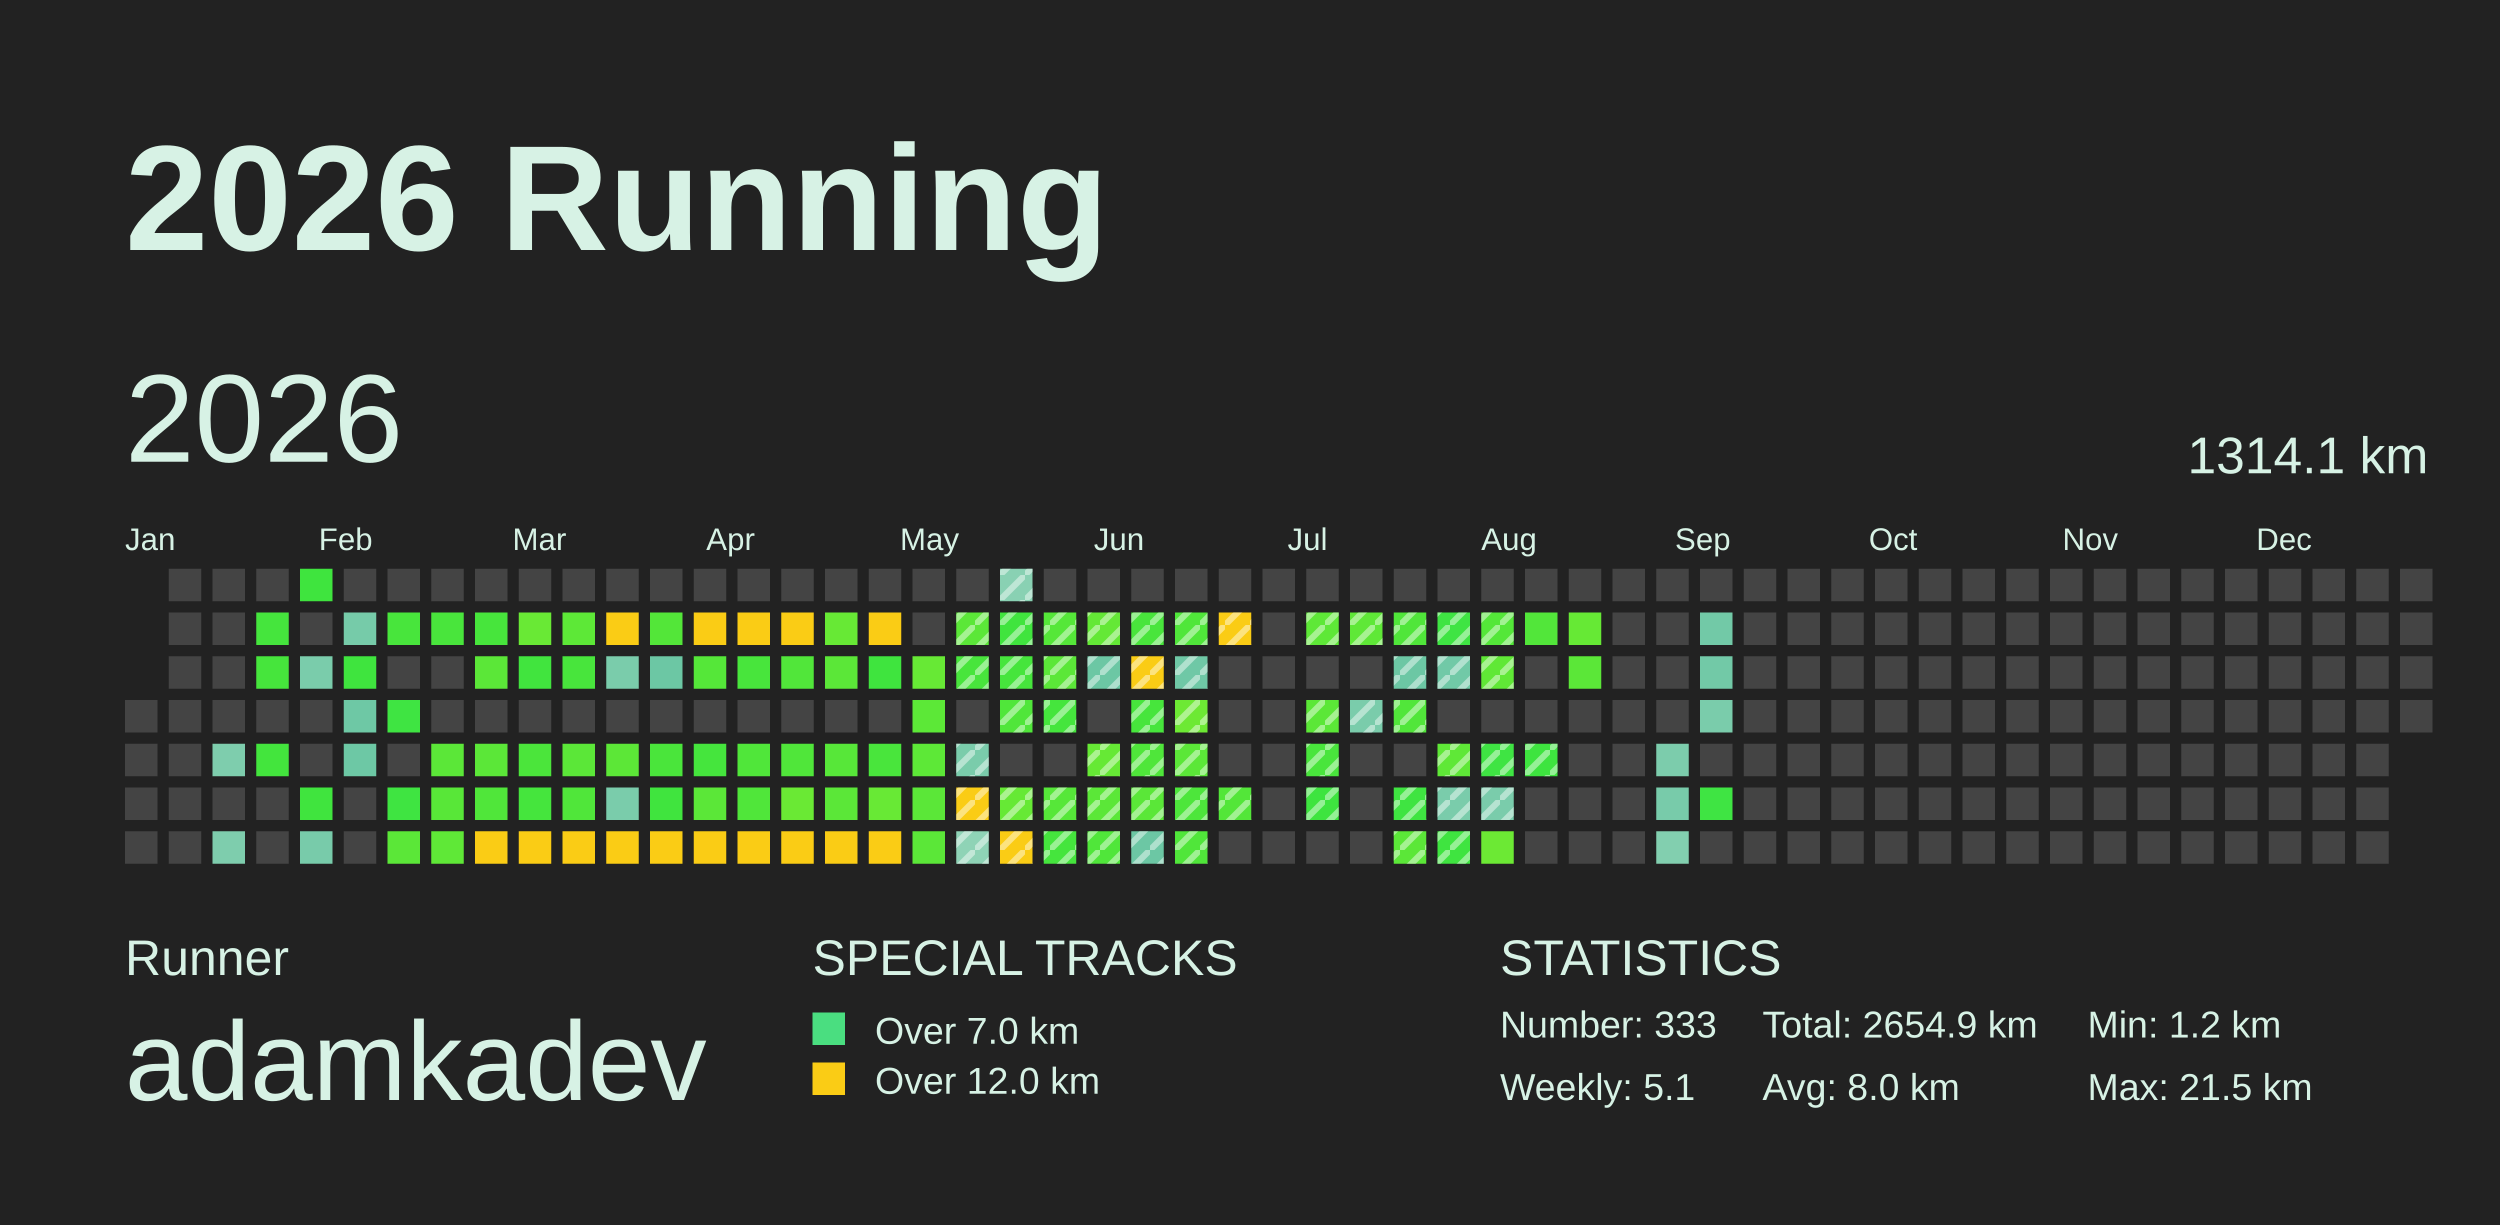
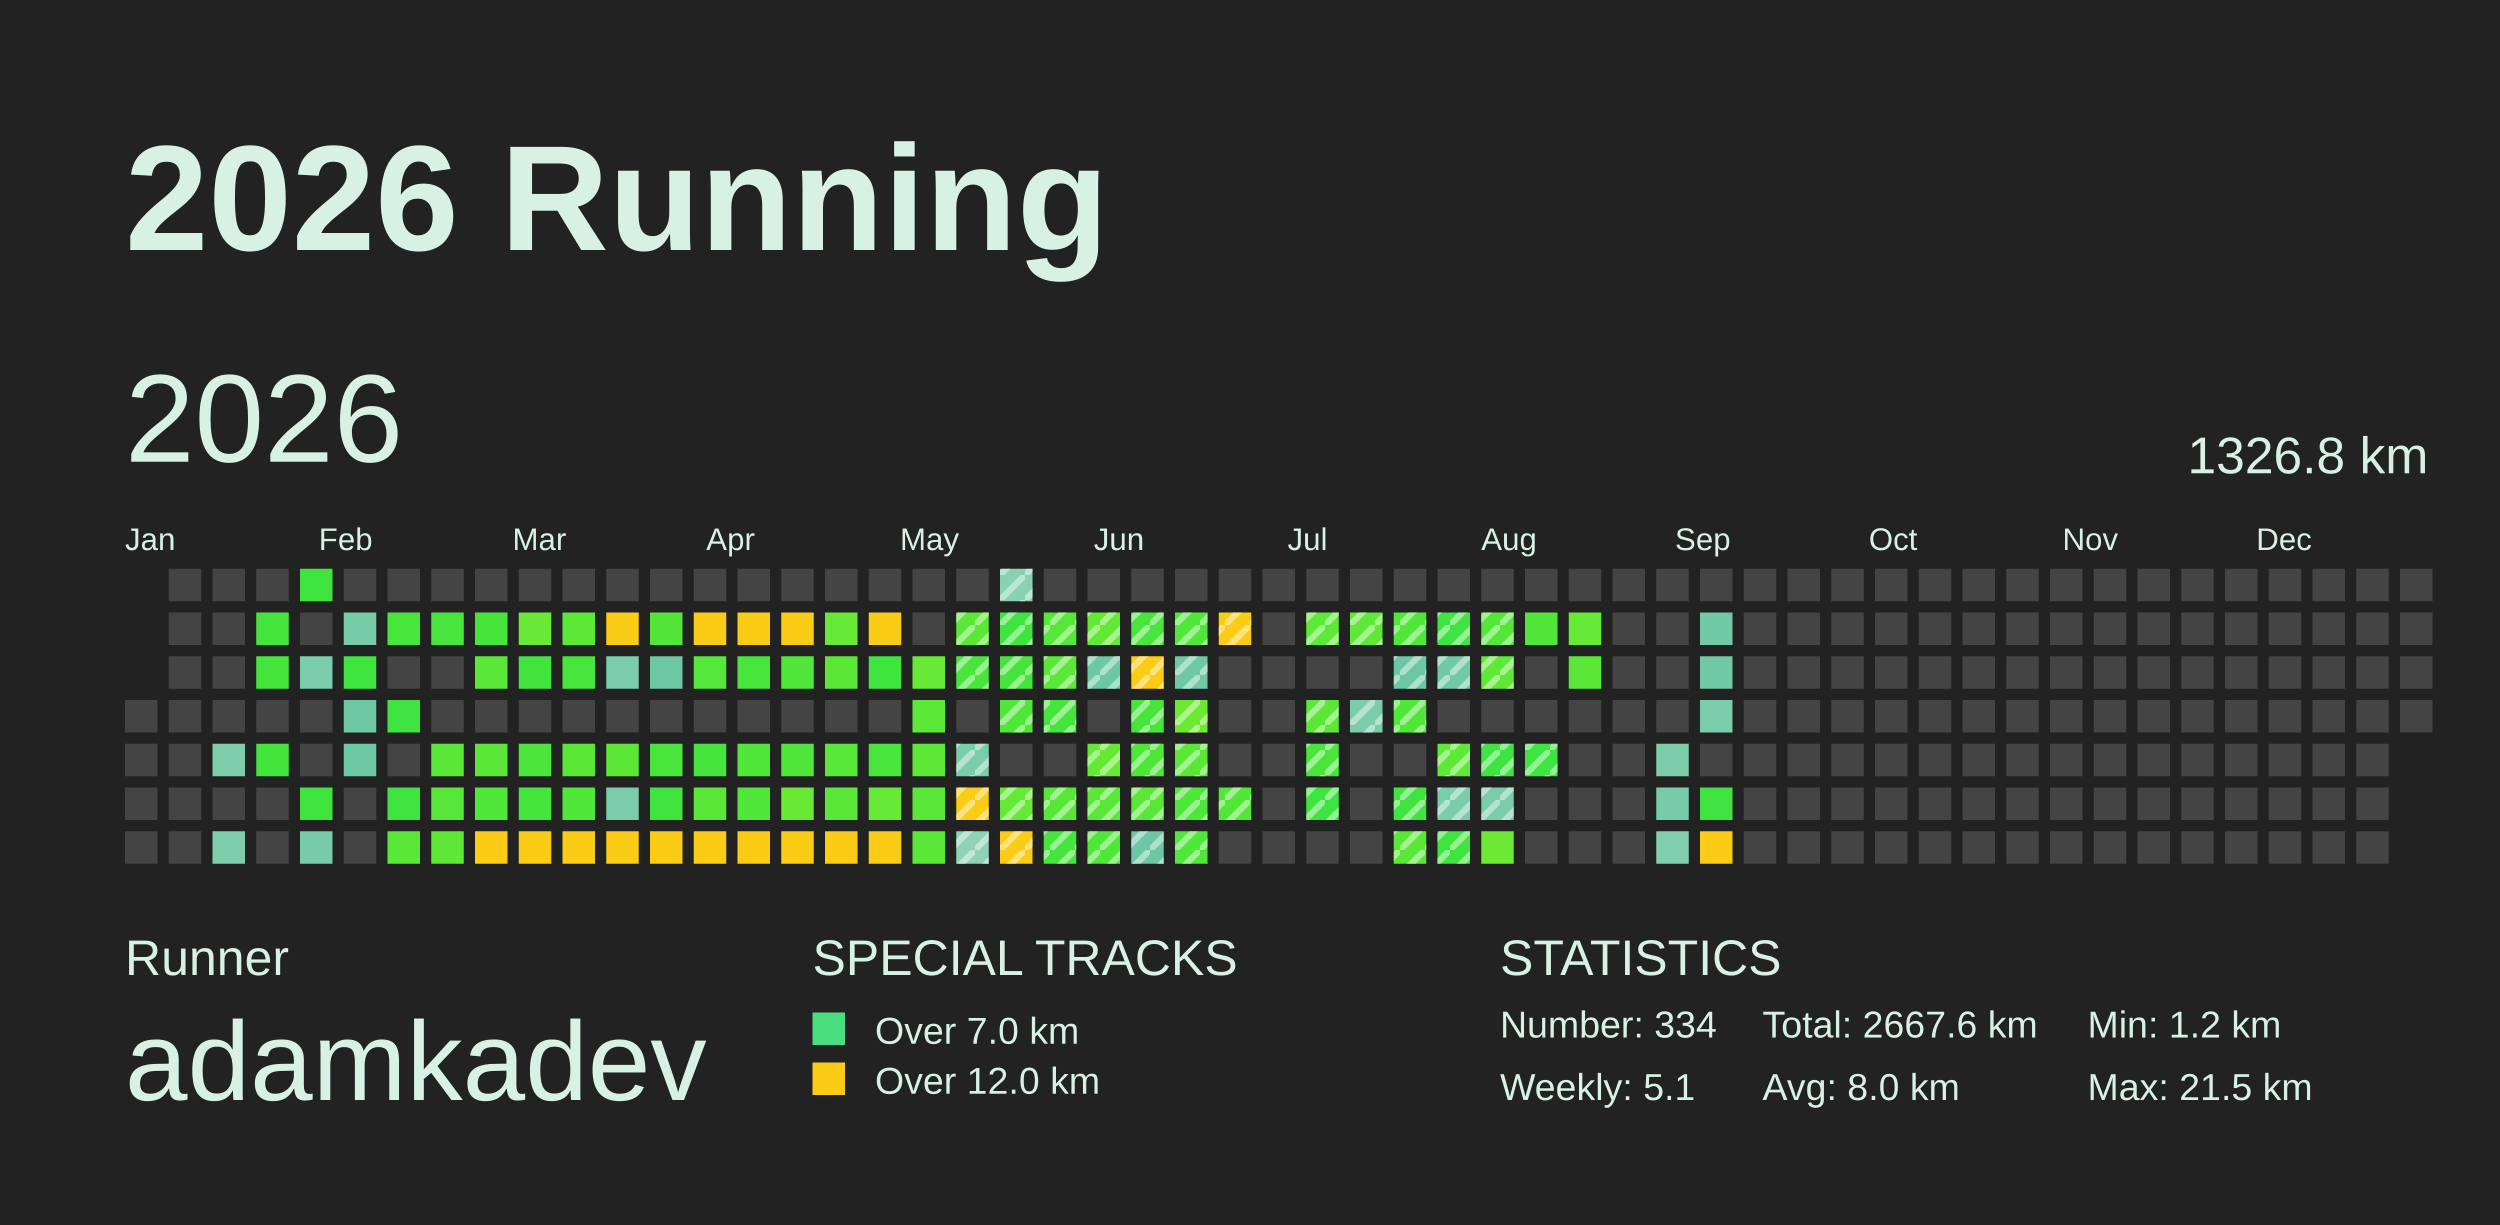
<svg xmlns="http://www.w3.org/2000/svg" baseProfile="full" height="98mm" version="1.1" viewBox="0,0,200,98" width="200mm">
  <defs>
    <pattern height="2" id="indoor-stripe" patternUnits="userSpaceOnUse" width="2">
      <line stroke="white" stroke-opacity="0.45" stroke-width="0.5" x1="0" x2="2" y1="2" y2="0" />
    </pattern>
  </defs>
  <rect fill="#222222" height="98" width="200" x="0" y="0" />
  <text fill="#D7F2E5" style="font-size:12px; font-family:Arial; font-weight:bold;" x="10" y="20">2026 Running</text>
  <text fill="#D7F2E5" style="font-size:4px; font-family:Arial" x="10" y="78">Runner</text>
  <text fill="#D7F2E5" style="font-size:9px; font-family:Arial" x="10" y="88">adamkadev</text>
  <text fill="#D7F2E5" style="font-size:4px; font-family:Arial" x="65" y="78">SPECIAL TRACKS</text>
  <rect fill="#4ADE80" height="2.6" width="2.6" x="65" y="81" />
  <text fill="#D7F2E5" style="font-size:3px; font-family:Arial" x="70" y="83.5">Over 7.0 km</text>
  <rect fill="#FACC15" height="2.6" width="2.6" x="65" y="85" />
  <text fill="#D7F2E5" style="font-size:3px; font-family:Arial" x="70" y="87.5">Over 12.0 km</text>
  <text fill="#D7F2E5" style="font-size:4px; font-family:Arial" x="120" y="78">STATISTICS</text>
-   <text fill="#D7F2E5" style="font-size:3px; font-family:Arial" x="120" y="83">Number: 333</text>
+   <text fill="#D7F2E5" style="font-size:3px; font-family:Arial" x="120" y="83">Number: 334</text>
  <text fill="#D7F2E5" style="font-size:3px; font-family:Arial" x="120" y="88">Weekly: 5.1</text>
-   <text fill="#D7F2E5" style="font-size:3px; font-family:Arial" x="141" y="83">Total: 2654.9 km</text>
+   <text fill="#D7F2E5" style="font-size:3px; font-family:Arial" x="141" y="83">Total: 2667.6 km</text>
  <text fill="#D7F2E5" style="font-size:3px; font-family:Arial" x="141" y="88">Avg: 8.0 km</text>
  <text fill="#D7F2E5" style="font-size:3px; font-family:Arial" x="167" y="83">Min: 1.2 km</text>
  <text fill="#D7F2E5" style="font-size:3px; font-family:Arial" x="167" y="88">Max: 21.5 km</text>
  <text dominant-baseline="hanging" fill="#D7F2E5" style="font-size:10.0px; font-family:Arial;" x="10" y="30">2026</text>
-   <text dominant-baseline="hanging" fill="#D7F2E5" style="font-size:4.125px; font-family:Arial;" x="175" y="35">1314.1 km</text>
+   <text dominant-baseline="hanging" fill="#D7F2E5" style="font-size:4.125px; font-family:Arial;" x="175" y="35">1326.8 km</text>
  <text fill="#D7F2E5" style="font-size:2.5px; font-family:Arial" x="10.0" y="44">Jan</text>
  <text fill="#D7F2E5" style="font-size:2.5px; font-family:Arial" x="25.5" y="44">Feb</text>
  <text fill="#D7F2E5" style="font-size:2.5px; font-family:Arial" x="41.0" y="44">Mar</text>
  <text fill="#D7F2E5" style="font-size:2.5px; font-family:Arial" x="56.5" y="44">Apr</text>
  <text fill="#D7F2E5" style="font-size:2.5px; font-family:Arial" x="72.0" y="44">May</text>
  <text fill="#D7F2E5" style="font-size:2.5px; font-family:Arial" x="87.5" y="44">Jun</text>
  <text fill="#D7F2E5" style="font-size:2.5px; font-family:Arial" x="103.0" y="44">Jul</text>
  <text fill="#D7F2E5" style="font-size:2.5px; font-family:Arial" x="118.5" y="44">Aug</text>
  <text fill="#D7F2E5" style="font-size:2.5px; font-family:Arial" x="134.0" y="44">Sep</text>
  <text fill="#D7F2E5" style="font-size:2.5px; font-family:Arial" x="149.5" y="44">Oct</text>
  <text fill="#D7F2E5" style="font-size:2.5px; font-family:Arial" x="165.0" y="44">Nov</text>
  <text fill="#D7F2E5" style="font-size:2.5px; font-family:Arial" x="180.5" y="44">Dec</text>
  <rect fill="#444444" height="2.6" width="2.6" x="10.0" y="56.0" />
  <rect fill="#444444" height="2.6" width="2.6" x="10.0" y="59.5" />
  <rect fill="#444444" height="2.6" width="2.6" x="10.0" y="63.0" />
  <rect fill="#444444" height="2.6" width="2.6" x="10.0" y="66.5" />
  <rect fill="#444444" height="2.6" width="2.6" x="13.5" y="45.5" />
  <rect fill="#444444" height="2.6" width="2.6" x="13.5" y="49.0" />
  <rect fill="#444444" height="2.6" width="2.6" x="13.5" y="52.5" />
  <rect fill="#444444" height="2.6" width="2.6" x="13.5" y="56.0" />
  <rect fill="#444444" height="2.6" width="2.6" x="13.5" y="59.5" />
  <rect fill="#444444" height="2.6" width="2.6" x="13.5" y="63.0" />
  <rect fill="#444444" height="2.6" width="2.6" x="13.5" y="66.5" />
  <rect fill="#444444" height="2.6" width="2.6" x="17.0" y="45.5" />
  <rect fill="#444444" height="2.6" width="2.6" x="17.0" y="49.0" />
  <rect fill="#444444" height="2.6" width="2.6" x="17.0" y="52.5" />
  <rect fill="#444444" height="2.6" width="2.6" x="17.0" y="56.0" />
  <rect fill="#7ecdad" height="2.6" width="2.6" x="17.0" y="59.5" />
  <rect fill="#444444" height="2.6" width="2.6" x="17.0" y="63.0" />
  <rect fill="#7ecdad" height="2.6" width="2.6" x="17.0" y="66.5" />
  <rect fill="#444444" height="2.6" width="2.6" x="20.5" y="45.5" />
  <rect fill="#45e53d" height="2.6" width="2.6" x="20.5" y="49.0" />
  <rect fill="#46e53c" height="2.6" width="2.6" x="20.5" y="52.5" />
  <rect fill="#444444" height="2.6" width="2.6" x="20.5" y="56.0" />
  <rect fill="#43e53d" height="2.6" width="2.6" x="20.5" y="59.5" />
  <rect fill="#444444" height="2.6" width="2.6" x="20.5" y="63.0" />
  <rect fill="#444444" height="2.6" width="2.6" x="20.5" y="66.5" />
  <rect fill="#3fe43e" height="2.6" width="2.6" x="24.0" y="45.5" />
  <rect fill="#444444" height="2.6" width="2.6" x="24.0" y="49.0" />
  <rect fill="#7accab" height="2.6" width="2.6" x="24.0" y="52.5" />
  <rect fill="#444444" height="2.6" width="2.6" x="24.0" y="56.0" />
  <rect fill="#444444" height="2.6" width="2.6" x="24.0" y="59.5" />
  <rect fill="#40e43e" height="2.6" width="2.6" x="24.0" y="63.0" />
  <rect fill="#78cbaa" height="2.6" width="2.6" x="24.0" y="66.5" />
  <rect fill="#444444" height="2.6" width="2.6" x="27.5" y="45.5" />
  <rect fill="#76cba9" height="2.6" width="2.6" x="27.5" y="49.0" />
  <rect fill="#3fe43e" height="2.6" width="2.6" x="27.5" y="52.5" />
  <rect fill="#6ec8a5" height="2.6" width="2.6" x="27.5" y="56.0" />
  <rect fill="#6dc8a5" height="2.6" width="2.6" x="27.5" y="59.5" />
  <rect fill="#444444" height="2.6" width="2.6" x="27.5" y="63.0" />
  <rect fill="#444444" height="2.6" width="2.6" x="27.5" y="66.5" />
  <rect fill="#444444" height="2.6" width="2.6" x="31.0" y="45.5" />
  <rect fill="#48e53c" height="2.6" width="2.6" x="31.0" y="49.0" />
  <rect fill="#444444" height="2.6" width="2.6" x="31.0" y="52.5" />
  <rect fill="#3fe442" height="2.6" width="2.6" x="31.0" y="56.0" />
  <rect fill="#444444" height="2.6" width="2.6" x="31.0" y="59.5" />
  <rect fill="#3fe441" height="2.6" width="2.6" x="31.0" y="63.0" />
  <rect fill="#5be738" height="2.6" width="2.6" x="31.0" y="66.5" />
  <rect fill="#444444" height="2.6" width="2.6" x="34.5" y="45.5" />
  <rect fill="#49e53c" height="2.6" width="2.6" x="34.5" y="49.0" />
  <rect fill="#444444" height="2.6" width="2.6" x="34.5" y="52.5" />
  <rect fill="#444444" height="2.6" width="2.6" x="34.5" y="56.0" />
  <rect fill="#5be738" height="2.6" width="2.6" x="34.5" y="59.5" />
  <rect fill="#58e738" height="2.6" width="2.6" x="34.5" y="63.0" />
  <rect fill="#5fe837" height="2.6" width="2.6" x="34.5" y="66.5" />
  <rect fill="#444444" height="2.6" width="2.6" x="38.0" y="45.5" />
  <rect fill="#47e53c" height="2.6" width="2.6" x="38.0" y="49.0" />
  <rect fill="#5be738" height="2.6" width="2.6" x="38.0" y="52.5" />
  <rect fill="#444444" height="2.6" width="2.6" x="38.0" y="56.0" />
  <rect fill="#5be738" height="2.6" width="2.6" x="38.0" y="59.5" />
  <rect fill="#50e63a" height="2.6" width="2.6" x="38.0" y="63.0" />
  <rect fill="#FACC15" height="2.6" width="2.6" x="38.0" y="66.5" />
  <rect fill="#444444" height="2.6" width="2.6" x="41.5" y="45.5" />
  <rect fill="#69e935" height="2.6" width="2.6" x="41.5" y="49.0" />
  <rect fill="#41e43e" height="2.6" width="2.6" x="41.5" y="52.5" />
  <rect fill="#444444" height="2.6" width="2.6" x="41.5" y="56.0" />
  <rect fill="#4be53b" height="2.6" width="2.6" x="41.5" y="59.5" />
  <rect fill="#45e53d" height="2.6" width="2.6" x="41.5" y="63.0" />
  <rect fill="#FACC15" height="2.6" width="2.6" x="41.5" y="66.5" />
  <rect fill="#444444" height="2.6" width="2.6" x="45.0" y="45.5" />
  <rect fill="#5de837" height="2.6" width="2.6" x="45.0" y="49.0" />
  <rect fill="#48e53c" height="2.6" width="2.6" x="45.0" y="52.5" />
  <rect fill="#444444" height="2.6" width="2.6" x="45.0" y="56.0" />
  <rect fill="#5be738" height="2.6" width="2.6" x="45.0" y="59.5" />
  <rect fill="#50e63a" height="2.6" width="2.6" x="45.0" y="63.0" />
  <rect fill="#FACC15" height="2.6" width="2.6" x="45.0" y="66.5" />
  <rect fill="#444444" height="2.6" width="2.6" x="48.5" y="45.5" />
  <rect fill="#FACC15" height="2.6" width="2.6" x="48.5" y="49.0" />
  <rect fill="#7accab" height="2.6" width="2.6" x="48.5" y="52.5" />
  <rect fill="#444444" height="2.6" width="2.6" x="48.5" y="56.0" />
  <rect fill="#5ce737" height="2.6" width="2.6" x="48.5" y="59.5" />
  <rect fill="#7accab" height="2.6" width="2.6" x="48.5" y="63.0" />
  <rect fill="#FACC15" height="2.6" width="2.6" x="48.5" y="66.5" />
  <rect fill="#444444" height="2.6" width="2.6" x="52.0" y="45.5" />
  <rect fill="#53e639" height="2.6" width="2.6" x="52.0" y="49.0" />
  <rect fill="#6cc7a4" height="2.6" width="2.6" x="52.0" y="52.5" />
  <rect fill="#444444" height="2.6" width="2.6" x="52.0" y="56.0" />
  <rect fill="#4ae53b" height="2.6" width="2.6" x="52.0" y="59.5" />
  <rect fill="#40e43e" height="2.6" width="2.6" x="52.0" y="63.0" />
  <rect fill="#FACC15" height="2.6" width="2.6" x="52.0" y="66.5" />
  <rect fill="#444444" height="2.6" width="2.6" x="55.5" y="45.5" />
  <rect fill="#FACC15" height="2.6" width="2.6" x="55.5" y="49.0" />
  <rect fill="#55e739" height="2.6" width="2.6" x="55.5" y="52.5" />
  <rect fill="#444444" height="2.6" width="2.6" x="55.5" y="56.0" />
  <rect fill="#45e53d" height="2.6" width="2.6" x="55.5" y="59.5" />
  <rect fill="#5be738" height="2.6" width="2.6" x="55.5" y="63.0" />
  <rect fill="#FACC15" height="2.6" width="2.6" x="55.5" y="66.5" />
  <rect fill="#444444" height="2.6" width="2.6" x="59.0" y="45.5" />
  <rect fill="#FACC15" height="2.6" width="2.6" x="59.0" y="49.0" />
  <rect fill="#48e53c" height="2.6" width="2.6" x="59.0" y="52.5" />
  <rect fill="#444444" height="2.6" width="2.6" x="59.0" y="56.0" />
  <rect fill="#50e63a" height="2.6" width="2.6" x="59.0" y="59.5" />
  <rect fill="#50e63a" height="2.6" width="2.6" x="59.0" y="63.0" />
  <rect fill="#FACC15" height="2.6" width="2.6" x="59.0" y="66.5" />
  <rect fill="#444444" height="2.6" width="2.6" x="62.5" y="45.5" />
  <rect fill="#FACC15" height="2.6" width="2.6" x="62.5" y="49.0" />
  <rect fill="#51e63a" height="2.6" width="2.6" x="62.5" y="52.5" />
  <rect fill="#444444" height="2.6" width="2.6" x="62.5" y="56.0" />
  <rect fill="#50e63a" height="2.6" width="2.6" x="62.5" y="59.5" />
  <rect fill="#6ae934" height="2.6" width="2.6" x="62.5" y="63.0" />
  <rect fill="#FACC15" height="2.6" width="2.6" x="62.5" y="66.5" />
  <rect fill="#444444" height="2.6" width="2.6" x="66.0" y="45.5" />
  <rect fill="#67e935" height="2.6" width="2.6" x="66.0" y="49.0" />
  <rect fill="#5be738" height="2.6" width="2.6" x="66.0" y="52.5" />
  <rect fill="#444444" height="2.6" width="2.6" x="66.0" y="56.0" />
  <rect fill="#57e739" height="2.6" width="2.6" x="66.0" y="59.5" />
  <rect fill="#5be738" height="2.6" width="2.6" x="66.0" y="63.0" />
  <rect fill="#FACC15" height="2.6" width="2.6" x="66.0" y="66.5" />
  <rect fill="#444444" height="2.6" width="2.6" x="69.5" y="45.5" />
  <rect fill="#FACC15" height="2.6" width="2.6" x="69.5" y="49.0" />
  <rect fill="#3fe43e" height="2.6" width="2.6" x="69.5" y="52.5" />
  <rect fill="#444444" height="2.6" width="2.6" x="69.5" y="56.0" />
  <rect fill="#49e53c" height="2.6" width="2.6" x="69.5" y="59.5" />
  <rect fill="#68e935" height="2.6" width="2.6" x="69.5" y="63.0" />
  <rect fill="#FACC15" height="2.6" width="2.6" x="69.5" y="66.5" />
  <rect fill="#444444" height="2.6" width="2.6" x="73.0" y="45.5" />
  <rect fill="#444444" height="2.6" width="2.6" x="73.0" y="49.0" />
  <rect fill="#67e935" height="2.6" width="2.6" x="73.0" y="52.5" />
  <rect fill="#5ce837" height="2.6" width="2.6" x="73.0" y="56.0" />
  <rect fill="#5de837" height="2.6" width="2.6" x="73.0" y="59.5" />
  <rect fill="#5be738" height="2.6" width="2.6" x="73.0" y="63.0" />
  <rect fill="#5be738" height="2.6" width="2.6" x="73.0" y="66.5" />
  <rect fill="#444444" height="2.6" width="2.6" x="76.5" y="45.5" />
  <rect fill="#5be738" height="2.6" width="2.6" x="76.5" y="49.0" />
  <rect fill="url(#indoor-stripe)" height="2.6" style="pointer-events: none;" width="2.6" x="76.5" y="49.0" />
  <rect fill="#48e53c" height="2.6" width="2.6" x="76.5" y="52.5" />
  <rect fill="url(#indoor-stripe)" height="2.6" style="pointer-events: none;" width="2.6" x="76.5" y="52.5" />
  <rect fill="#444444" height="2.6" width="2.6" x="76.5" y="56.0" />
  <rect fill="#7accab" height="2.6" width="2.6" x="76.5" y="59.5" />
  <rect fill="url(#indoor-stripe)" height="2.6" style="pointer-events: none;" width="2.6" x="76.5" y="59.5" />
  <rect fill="#FACC15" height="2.6" width="2.6" x="76.5" y="63.0" />
  <rect fill="url(#indoor-stripe)" height="2.6" style="pointer-events: none;" width="2.6" x="76.5" y="63.0" />
  <rect fill="#8fd3b6" height="2.6" width="2.6" x="76.5" y="66.5" />
  <rect fill="url(#indoor-stripe)" height="2.6" style="pointer-events: none;" width="2.6" x="76.5" y="66.5" />
  <rect fill="#89d1b3" height="2.6" width="2.6" x="80.0" y="45.5" />
  <rect fill="url(#indoor-stripe)" height="2.6" style="pointer-events: none;" width="2.6" x="80.0" y="45.5" />
  <rect fill="#40e43e" height="2.6" width="2.6" x="80.0" y="49.0" />
  <rect fill="url(#indoor-stripe)" height="2.6" style="pointer-events: none;" width="2.6" x="80.0" y="49.0" />
  <rect fill="#46e53c" height="2.6" width="2.6" x="80.0" y="52.5" />
  <rect fill="url(#indoor-stripe)" height="2.6" style="pointer-events: none;" width="2.6" x="80.0" y="52.5" />
  <rect fill="#50e63a" height="2.6" width="2.6" x="80.0" y="56.0" />
  <rect fill="url(#indoor-stripe)" height="2.6" style="pointer-events: none;" width="2.6" x="80.0" y="56.0" />
  <rect fill="#444444" height="2.6" width="2.6" x="80.0" y="59.5" />
  <rect fill="#66e935" height="2.6" width="2.6" x="80.0" y="63.0" />
  <rect fill="url(#indoor-stripe)" height="2.6" style="pointer-events: none;" width="2.6" x="80.0" y="63.0" />
  <rect fill="#FACC15" height="2.6" width="2.6" x="80.0" y="66.5" />
  <rect fill="url(#indoor-stripe)" height="2.6" style="pointer-events: none;" width="2.6" x="80.0" y="66.5" />
  <rect fill="#444444" height="2.6" width="2.6" x="83.5" y="45.5" />
  <rect fill="#55e739" height="2.6" width="2.6" x="83.5" y="49.0" />
  <rect fill="url(#indoor-stripe)" height="2.6" style="pointer-events: none;" width="2.6" x="83.5" y="49.0" />
  <rect fill="#5be738" height="2.6" width="2.6" x="83.5" y="52.5" />
  <rect fill="url(#indoor-stripe)" height="2.6" style="pointer-events: none;" width="2.6" x="83.5" y="52.5" />
  <rect fill="#45e53d" height="2.6" width="2.6" x="83.5" y="56.0" />
  <rect fill="url(#indoor-stripe)" height="2.6" style="pointer-events: none;" width="2.6" x="83.5" y="56.0" />
  <rect fill="#444444" height="2.6" width="2.6" x="83.5" y="59.5" />
  <rect fill="#56e739" height="2.6" width="2.6" x="83.5" y="63.0" />
  <rect fill="url(#indoor-stripe)" height="2.6" style="pointer-events: none;" width="2.6" x="83.5" y="63.0" />
  <rect fill="#45e53d" height="2.6" width="2.6" x="83.5" y="66.5" />
  <rect fill="url(#indoor-stripe)" height="2.6" style="pointer-events: none;" width="2.6" x="83.5" y="66.5" />
  <rect fill="#444444" height="2.6" width="2.6" x="87.0" y="45.5" />
  <rect fill="#64e836" height="2.6" width="2.6" x="87.0" y="49.0" />
  <rect fill="url(#indoor-stripe)" height="2.6" style="pointer-events: none;" width="2.6" x="87.0" y="49.0" />
  <rect fill="#6cc7a4" height="2.6" width="2.6" x="87.0" y="52.5" />
  <rect fill="url(#indoor-stripe)" height="2.6" style="pointer-events: none;" width="2.6" x="87.0" y="52.5" />
  <rect fill="#444444" height="2.6" width="2.6" x="87.0" y="56.0" />
  <rect fill="#66e935" height="2.6" width="2.6" x="87.0" y="59.5" />
  <rect fill="url(#indoor-stripe)" height="2.6" style="pointer-events: none;" width="2.6" x="87.0" y="59.5" />
  <rect fill="#5be738" height="2.6" width="2.6" x="87.0" y="63.0" />
  <rect fill="url(#indoor-stripe)" height="2.6" style="pointer-events: none;" width="2.6" x="87.0" y="63.0" />
  <rect fill="#50e63a" height="2.6" width="2.6" x="87.0" y="66.5" />
  <rect fill="url(#indoor-stripe)" height="2.6" style="pointer-events: none;" width="2.6" x="87.0" y="66.5" />
  <rect fill="#444444" height="2.6" width="2.6" x="90.5" y="45.5" />
  <rect fill="#49e53c" height="2.6" width="2.6" x="90.5" y="49.0" />
  <rect fill="url(#indoor-stripe)" height="2.6" style="pointer-events: none;" width="2.6" x="90.5" y="49.0" />
  <rect fill="#FACC15" height="2.6" width="2.6" x="90.5" y="52.5" />
  <rect fill="url(#indoor-stripe)" height="2.6" style="pointer-events: none;" width="2.6" x="90.5" y="52.5" />
  <rect fill="#47e53c" height="2.6" width="2.6" x="90.5" y="56.0" />
  <rect fill="url(#indoor-stripe)" height="2.6" style="pointer-events: none;" width="2.6" x="90.5" y="56.0" />
  <rect fill="#4fe63a" height="2.6" width="2.6" x="90.5" y="59.5" />
  <rect fill="url(#indoor-stripe)" height="2.6" style="pointer-events: none;" width="2.6" x="90.5" y="59.5" />
  <rect fill="#5ae738" height="2.6" width="2.6" x="90.5" y="63.0" />
  <rect fill="url(#indoor-stripe)" height="2.6" style="pointer-events: none;" width="2.6" x="90.5" y="63.0" />
  <rect fill="#6cc7a4" height="2.6" width="2.6" x="90.5" y="66.5" />
  <rect fill="url(#indoor-stripe)" height="2.6" style="pointer-events: none;" width="2.6" x="90.5" y="66.5" />
  <rect fill="#444444" height="2.6" width="2.6" x="94.0" y="45.5" />
  <rect fill="#50e63a" height="2.6" width="2.6" x="94.0" y="49.0" />
  <rect fill="url(#indoor-stripe)" height="2.6" style="pointer-events: none;" width="2.6" x="94.0" y="49.0" />
  <rect fill="#6fc8a6" height="2.6" width="2.6" x="94.0" y="52.5" />
  <rect fill="url(#indoor-stripe)" height="2.6" style="pointer-events: none;" width="2.6" x="94.0" y="52.5" />
  <rect fill="#6de934" height="2.6" width="2.6" x="94.0" y="56.0" />
  <rect fill="url(#indoor-stripe)" height="2.6" style="pointer-events: none;" width="2.6" x="94.0" y="56.0" />
  <rect fill="#5be738" height="2.6" width="2.6" x="94.0" y="59.5" />
  <rect fill="url(#indoor-stripe)" height="2.6" style="pointer-events: none;" width="2.6" x="94.0" y="59.5" />
  <rect fill="#4de63b" height="2.6" width="2.6" x="94.0" y="63.0" />
  <rect fill="url(#indoor-stripe)" height="2.6" style="pointer-events: none;" width="2.6" x="94.0" y="63.0" />
  <rect fill="#50e63a" height="2.6" width="2.6" x="94.0" y="66.5" />
  <rect fill="url(#indoor-stripe)" height="2.6" style="pointer-events: none;" width="2.6" x="94.0" y="66.5" />
  <rect fill="#444444" height="2.6" width="2.6" x="97.5" y="45.5" />
  <rect fill="#FACC15" height="2.6" width="2.6" x="97.5" y="49.0" />
  <rect fill="url(#indoor-stripe)" height="2.6" style="pointer-events: none;" width="2.6" x="97.5" y="49.0" />
  <rect fill="#444444" height="2.6" width="2.6" x="97.5" y="52.5" />
  <rect fill="#444444" height="2.6" width="2.6" x="97.5" y="56.0" />
  <rect fill="#444444" height="2.6" width="2.6" x="97.5" y="59.5" />
  <rect fill="#53e639" height="2.6" width="2.6" x="97.5" y="63.0" />
  <rect fill="url(#indoor-stripe)" height="2.6" style="pointer-events: none;" width="2.6" x="97.5" y="63.0" />
  <rect fill="#444444" height="2.6" width="2.6" x="97.5" y="66.5" />
  <rect fill="#444444" height="2.6" width="2.6" x="101.0" y="45.5" />
  <rect fill="#444444" height="2.6" width="2.6" x="101.0" y="49.0" />
  <rect fill="#444444" height="2.6" width="2.6" x="101.0" y="52.5" />
  <rect fill="#444444" height="2.6" width="2.6" x="101.0" y="56.0" />
  <rect fill="#444444" height="2.6" width="2.6" x="101.0" y="59.5" />
  <rect fill="#444444" height="2.6" width="2.6" x="101.0" y="63.0" />
  <rect fill="#444444" height="2.6" width="2.6" x="101.0" y="66.5" />
  <rect fill="#444444" height="2.6" width="2.6" x="104.5" y="45.5" />
  <rect fill="#5ee837" height="2.6" width="2.6" x="104.5" y="49.0" />
  <rect fill="url(#indoor-stripe)" height="2.6" style="pointer-events: none;" width="2.6" x="104.5" y="49.0" />
  <rect fill="#444444" height="2.6" width="2.6" x="104.5" y="52.5" />
  <rect fill="#5be737" height="2.6" width="2.6" x="104.5" y="56.0" />
  <rect fill="url(#indoor-stripe)" height="2.6" style="pointer-events: none;" width="2.6" x="104.5" y="56.0" />
  <rect fill="#49e53c" height="2.6" width="2.6" x="104.5" y="59.5" />
  <rect fill="url(#indoor-stripe)" height="2.6" style="pointer-events: none;" width="2.6" x="104.5" y="59.5" />
  <rect fill="#3ee43f" height="2.6" width="2.6" x="104.5" y="63.0" />
  <rect fill="url(#indoor-stripe)" height="2.6" style="pointer-events: none;" width="2.6" x="104.5" y="63.0" />
  <rect fill="#444444" height="2.6" width="2.6" x="104.5" y="66.5" />
  <rect fill="#444444" height="2.6" width="2.6" x="108.0" y="45.5" />
  <rect fill="#5fe837" height="2.6" width="2.6" x="108.0" y="49.0" />
  <rect fill="url(#indoor-stripe)" height="2.6" style="pointer-events: none;" width="2.6" x="108.0" y="49.0" />
  <rect fill="#444444" height="2.6" width="2.6" x="108.0" y="52.5" />
  <rect fill="#7accab" height="2.6" width="2.6" x="108.0" y="56.0" />
  <rect fill="url(#indoor-stripe)" height="2.6" style="pointer-events: none;" width="2.6" x="108.0" y="56.0" />
  <rect fill="#444444" height="2.6" width="2.6" x="108.0" y="59.5" />
  <rect fill="#444444" height="2.6" width="2.6" x="108.0" y="63.0" />
  <rect fill="#444444" height="2.6" width="2.6" x="108.0" y="66.5" />
  <rect fill="#444444" height="2.6" width="2.6" x="111.5" y="45.5" />
  <rect fill="#50e63a" height="2.6" width="2.6" x="111.5" y="49.0" />
  <rect fill="url(#indoor-stripe)" height="2.6" style="pointer-events: none;" width="2.6" x="111.5" y="49.0" />
  <rect fill="#6cc7a4" height="2.6" width="2.6" x="111.5" y="52.5" />
  <rect fill="url(#indoor-stripe)" height="2.6" style="pointer-events: none;" width="2.6" x="111.5" y="52.5" />
  <rect fill="#51e63a" height="2.6" width="2.6" x="111.5" y="56.0" />
  <rect fill="url(#indoor-stripe)" height="2.6" style="pointer-events: none;" width="2.6" x="111.5" y="56.0" />
  <rect fill="#444444" height="2.6" width="2.6" x="111.5" y="59.5" />
  <rect fill="#3fe441" height="2.6" width="2.6" x="111.5" y="63.0" />
  <rect fill="url(#indoor-stripe)" height="2.6" style="pointer-events: none;" width="2.6" x="111.5" y="63.0" />
  <rect fill="#5be738" height="2.6" width="2.6" x="111.5" y="66.5" />
  <rect fill="url(#indoor-stripe)" height="2.6" style="pointer-events: none;" width="2.6" x="111.5" y="66.5" />
  <rect fill="#444444" height="2.6" width="2.6" x="115.0" y="45.5" />
  <rect fill="#3fe443" height="2.6" width="2.6" x="115.0" y="49.0" />
  <rect fill="url(#indoor-stripe)" height="2.6" style="pointer-events: none;" width="2.6" x="115.0" y="49.0" />
  <rect fill="#71c9a7" height="2.6" width="2.6" x="115.0" y="52.5" />
  <rect fill="url(#indoor-stripe)" height="2.6" style="pointer-events: none;" width="2.6" x="115.0" y="52.5" />
  <rect fill="#444444" height="2.6" width="2.6" x="115.0" y="56.0" />
  <rect fill="#5fe837" height="2.6" width="2.6" x="115.0" y="59.5" />
  <rect fill="url(#indoor-stripe)" height="2.6" style="pointer-events: none;" width="2.6" x="115.0" y="59.5" />
  <rect fill="#7accab" height="2.6" width="2.6" x="115.0" y="63.0" />
  <rect fill="url(#indoor-stripe)" height="2.6" style="pointer-events: none;" width="2.6" x="115.0" y="63.0" />
  <rect fill="#3fe440" height="2.6" width="2.6" x="115.0" y="66.5" />
  <rect fill="url(#indoor-stripe)" height="2.6" style="pointer-events: none;" width="2.6" x="115.0" y="66.5" />
  <rect fill="#444444" height="2.6" width="2.6" x="118.5" y="45.5" />
  <rect fill="#54e739" height="2.6" width="2.6" x="118.5" y="49.0" />
  <rect fill="url(#indoor-stripe)" height="2.6" style="pointer-events: none;" width="2.6" x="118.5" y="49.0" />
  <rect fill="#60e836" height="2.6" width="2.6" x="118.5" y="52.5" />
  <rect fill="url(#indoor-stripe)" height="2.6" style="pointer-events: none;" width="2.6" x="118.5" y="52.5" />
  <rect fill="#444444" height="2.6" width="2.6" x="118.5" y="56.0" />
  <rect fill="#3fe443" height="2.6" width="2.6" x="118.5" y="59.5" />
  <rect fill="url(#indoor-stripe)" height="2.6" style="pointer-events: none;" width="2.6" x="118.5" y="59.5" />
  <rect fill="#7accab" height="2.6" width="2.6" x="118.5" y="63.0" />
  <rect fill="url(#indoor-stripe)" height="2.6" style="pointer-events: none;" width="2.6" x="118.5" y="63.0" />
  <rect fill="#6ce934" height="2.6" width="2.6" x="118.5" y="66.5" />
  <rect fill="#444444" height="2.6" width="2.6" x="122.0" y="45.5" />
  <rect fill="#52e63a" height="2.6" width="2.6" x="122.0" y="49.0" />
  <rect fill="#444444" height="2.6" width="2.6" x="122.0" y="52.5" />
  <rect fill="#444444" height="2.6" width="2.6" x="122.0" y="56.0" />
  <rect fill="#3ee43f" height="2.6" width="2.6" x="122.0" y="59.5" />
  <rect fill="url(#indoor-stripe)" height="2.6" style="pointer-events: none;" width="2.6" x="122.0" y="59.5" />
  <rect fill="#444444" height="2.6" width="2.6" x="122.0" y="63.0" />
  <rect fill="#444444" height="2.6" width="2.6" x="122.0" y="66.5" />
  <rect fill="#444444" height="2.6" width="2.6" x="125.5" y="45.5" />
  <rect fill="#66e935" height="2.6" width="2.6" x="125.5" y="49.0" />
  <rect fill="#5be738" height="2.6" width="2.6" x="125.5" y="52.5" />
  <rect fill="#444444" height="2.6" width="2.6" x="125.5" y="56.0" />
  <rect fill="#444444" height="2.6" width="2.6" x="125.5" y="59.5" />
  <rect fill="#444444" height="2.6" width="2.6" x="125.5" y="63.0" />
  <rect fill="#444444" height="2.6" width="2.6" x="125.5" y="66.5" />
  <rect fill="#444444" height="2.6" width="2.6" x="129.0" y="45.5" />
  <rect fill="#444444" height="2.6" width="2.6" x="129.0" y="49.0" />
  <rect fill="#444444" height="2.6" width="2.6" x="129.0" y="52.5" />
  <rect fill="#444444" height="2.6" width="2.6" x="129.0" y="56.0" />
  <rect fill="#444444" height="2.6" width="2.6" x="129.0" y="59.5" />
  <rect fill="#444444" height="2.6" width="2.6" x="129.0" y="63.0" />
  <rect fill="#444444" height="2.6" width="2.6" x="129.0" y="66.5" />
  <rect fill="#444444" height="2.6" width="2.6" x="132.5" y="45.5" />
  <rect fill="#444444" height="2.6" width="2.6" x="132.5" y="49.0" />
  <rect fill="#444444" height="2.6" width="2.6" x="132.5" y="52.5" />
  <rect fill="#444444" height="2.6" width="2.6" x="132.5" y="56.0" />
  <rect fill="#7cccac" height="2.6" width="2.6" x="132.5" y="59.5" />
  <rect fill="#78cbaa" height="2.6" width="2.6" x="132.5" y="63.0" />
  <rect fill="#82cfaf" height="2.6" width="2.6" x="132.5" y="66.5" />
  <rect fill="#444444" height="2.6" width="2.6" x="136.0" y="45.5" />
  <rect fill="#72c9a7" height="2.6" width="2.6" x="136.0" y="49.0" />
  <rect fill="#72c9a7" height="2.6" width="2.6" x="136.0" y="52.5" />
  <rect fill="#7accab" height="2.6" width="2.6" x="136.0" y="56.0" />
  <rect fill="#444444" height="2.6" width="2.6" x="136.0" y="59.5" />
  <rect fill="#3fe443" height="2.6" width="2.6" x="136.0" y="63.0" />
-   <rect fill="#444444" height="2.6" width="2.6" x="136.0" y="66.5" />
+   <rect fill="#FACC15" height="2.6" width="2.6" x="136.0" y="66.5" />
  <rect fill="#444444" height="2.6" width="2.6" x="139.5" y="45.5" />
  <rect fill="#444444" height="2.6" width="2.6" x="139.5" y="49.0" />
  <rect fill="#444444" height="2.6" width="2.6" x="139.5" y="52.5" />
  <rect fill="#444444" height="2.6" width="2.6" x="139.5" y="56.0" />
  <rect fill="#444444" height="2.6" width="2.6" x="139.5" y="59.5" />
  <rect fill="#444444" height="2.6" width="2.6" x="139.5" y="63.0" />
  <rect fill="#444444" height="2.6" width="2.6" x="139.5" y="66.5" />
  <rect fill="#444444" height="2.6" width="2.6" x="143.0" y="45.5" />
  <rect fill="#444444" height="2.6" width="2.6" x="143.0" y="49.0" />
  <rect fill="#444444" height="2.6" width="2.6" x="143.0" y="52.5" />
  <rect fill="#444444" height="2.6" width="2.6" x="143.0" y="56.0" />
  <rect fill="#444444" height="2.6" width="2.6" x="143.0" y="59.5" />
  <rect fill="#444444" height="2.6" width="2.6" x="143.0" y="63.0" />
  <rect fill="#444444" height="2.6" width="2.6" x="143.0" y="66.5" />
  <rect fill="#444444" height="2.6" width="2.6" x="146.5" y="45.5" />
  <rect fill="#444444" height="2.6" width="2.6" x="146.5" y="49.0" />
  <rect fill="#444444" height="2.6" width="2.6" x="146.5" y="52.5" />
  <rect fill="#444444" height="2.6" width="2.6" x="146.5" y="56.0" />
  <rect fill="#444444" height="2.6" width="2.6" x="146.5" y="59.5" />
  <rect fill="#444444" height="2.6" width="2.6" x="146.5" y="63.0" />
  <rect fill="#444444" height="2.6" width="2.6" x="146.5" y="66.5" />
  <rect fill="#444444" height="2.6" width="2.6" x="150.0" y="45.5" />
  <rect fill="#444444" height="2.6" width="2.6" x="150.0" y="49.0" />
  <rect fill="#444444" height="2.6" width="2.6" x="150.0" y="52.5" />
  <rect fill="#444444" height="2.6" width="2.6" x="150.0" y="56.0" />
  <rect fill="#444444" height="2.6" width="2.6" x="150.0" y="59.5" />
  <rect fill="#444444" height="2.6" width="2.6" x="150.0" y="63.0" />
  <rect fill="#444444" height="2.6" width="2.6" x="150.0" y="66.5" />
  <rect fill="#444444" height="2.6" width="2.6" x="153.5" y="45.5" />
  <rect fill="#444444" height="2.6" width="2.6" x="153.5" y="49.0" />
  <rect fill="#444444" height="2.6" width="2.6" x="153.5" y="52.5" />
  <rect fill="#444444" height="2.6" width="2.6" x="153.5" y="56.0" />
  <rect fill="#444444" height="2.6" width="2.6" x="153.5" y="59.5" />
  <rect fill="#444444" height="2.6" width="2.6" x="153.5" y="63.0" />
  <rect fill="#444444" height="2.6" width="2.6" x="153.5" y="66.5" />
  <rect fill="#444444" height="2.6" width="2.6" x="157.0" y="45.5" />
  <rect fill="#444444" height="2.6" width="2.6" x="157.0" y="49.0" />
  <rect fill="#444444" height="2.6" width="2.6" x="157.0" y="52.5" />
  <rect fill="#444444" height="2.6" width="2.6" x="157.0" y="56.0" />
  <rect fill="#444444" height="2.6" width="2.6" x="157.0" y="59.5" />
  <rect fill="#444444" height="2.6" width="2.6" x="157.0" y="63.0" />
  <rect fill="#444444" height="2.6" width="2.6" x="157.0" y="66.5" />
  <rect fill="#444444" height="2.6" width="2.6" x="160.5" y="45.5" />
  <rect fill="#444444" height="2.6" width="2.6" x="160.5" y="49.0" />
  <rect fill="#444444" height="2.6" width="2.6" x="160.5" y="52.5" />
  <rect fill="#444444" height="2.6" width="2.6" x="160.5" y="56.0" />
  <rect fill="#444444" height="2.6" width="2.6" x="160.5" y="59.5" />
  <rect fill="#444444" height="2.6" width="2.6" x="160.5" y="63.0" />
  <rect fill="#444444" height="2.6" width="2.6" x="160.5" y="66.5" />
  <rect fill="#444444" height="2.6" width="2.6" x="164.0" y="45.5" />
  <rect fill="#444444" height="2.6" width="2.6" x="164.0" y="49.0" />
  <rect fill="#444444" height="2.6" width="2.6" x="164.0" y="52.5" />
  <rect fill="#444444" height="2.6" width="2.6" x="164.0" y="56.0" />
  <rect fill="#444444" height="2.6" width="2.6" x="164.0" y="59.5" />
  <rect fill="#444444" height="2.6" width="2.6" x="164.0" y="63.0" />
  <rect fill="#444444" height="2.6" width="2.6" x="164.0" y="66.5" />
  <rect fill="#444444" height="2.6" width="2.6" x="167.5" y="45.5" />
  <rect fill="#444444" height="2.6" width="2.6" x="167.5" y="49.0" />
  <rect fill="#444444" height="2.6" width="2.6" x="167.5" y="52.5" />
  <rect fill="#444444" height="2.6" width="2.6" x="167.5" y="56.0" />
  <rect fill="#444444" height="2.6" width="2.6" x="167.5" y="59.5" />
  <rect fill="#444444" height="2.6" width="2.6" x="167.5" y="63.0" />
  <rect fill="#444444" height="2.6" width="2.6" x="167.5" y="66.5" />
  <rect fill="#444444" height="2.6" width="2.6" x="171.0" y="45.5" />
  <rect fill="#444444" height="2.6" width="2.6" x="171.0" y="49.0" />
  <rect fill="#444444" height="2.6" width="2.6" x="171.0" y="52.5" />
  <rect fill="#444444" height="2.6" width="2.6" x="171.0" y="56.0" />
  <rect fill="#444444" height="2.6" width="2.6" x="171.0" y="59.5" />
  <rect fill="#444444" height="2.6" width="2.6" x="171.0" y="63.0" />
  <rect fill="#444444" height="2.6" width="2.6" x="171.0" y="66.5" />
  <rect fill="#444444" height="2.6" width="2.6" x="174.5" y="45.5" />
  <rect fill="#444444" height="2.6" width="2.6" x="174.5" y="49.0" />
  <rect fill="#444444" height="2.6" width="2.6" x="174.5" y="52.5" />
  <rect fill="#444444" height="2.6" width="2.6" x="174.5" y="56.0" />
  <rect fill="#444444" height="2.6" width="2.6" x="174.5" y="59.5" />
  <rect fill="#444444" height="2.6" width="2.6" x="174.5" y="63.0" />
  <rect fill="#444444" height="2.6" width="2.6" x="174.5" y="66.5" />
  <rect fill="#444444" height="2.6" width="2.6" x="178.0" y="45.5" />
  <rect fill="#444444" height="2.6" width="2.6" x="178.0" y="49.0" />
  <rect fill="#444444" height="2.6" width="2.6" x="178.0" y="52.5" />
  <rect fill="#444444" height="2.6" width="2.6" x="178.0" y="56.0" />
  <rect fill="#444444" height="2.6" width="2.6" x="178.0" y="59.5" />
  <rect fill="#444444" height="2.6" width="2.6" x="178.0" y="63.0" />
  <rect fill="#444444" height="2.6" width="2.6" x="178.0" y="66.5" />
  <rect fill="#444444" height="2.6" width="2.6" x="181.5" y="45.5" />
  <rect fill="#444444" height="2.6" width="2.6" x="181.5" y="49.0" />
  <rect fill="#444444" height="2.6" width="2.6" x="181.5" y="52.5" />
  <rect fill="#444444" height="2.6" width="2.6" x="181.5" y="56.0" />
  <rect fill="#444444" height="2.6" width="2.6" x="181.5" y="59.5" />
  <rect fill="#444444" height="2.6" width="2.6" x="181.5" y="63.0" />
  <rect fill="#444444" height="2.6" width="2.6" x="181.5" y="66.5" />
  <rect fill="#444444" height="2.6" width="2.6" x="185.0" y="45.5" />
  <rect fill="#444444" height="2.6" width="2.6" x="185.0" y="49.0" />
  <rect fill="#444444" height="2.6" width="2.6" x="185.0" y="52.5" />
  <rect fill="#444444" height="2.6" width="2.6" x="185.0" y="56.0" />
  <rect fill="#444444" height="2.6" width="2.6" x="185.0" y="59.5" />
  <rect fill="#444444" height="2.6" width="2.6" x="185.0" y="63.0" />
  <rect fill="#444444" height="2.6" width="2.6" x="185.0" y="66.5" />
  <rect fill="#444444" height="2.6" width="2.6" x="188.5" y="45.5" />
  <rect fill="#444444" height="2.6" width="2.6" x="188.5" y="49.0" />
  <rect fill="#444444" height="2.6" width="2.6" x="188.5" y="52.5" />
  <rect fill="#444444" height="2.6" width="2.6" x="188.5" y="56.0" />
  <rect fill="#444444" height="2.6" width="2.6" x="188.5" y="59.5" />
  <rect fill="#444444" height="2.6" width="2.6" x="188.5" y="63.0" />
  <rect fill="#444444" height="2.6" width="2.6" x="188.5" y="66.5" />
  <rect fill="#444444" height="2.6" width="2.6" x="192.0" y="45.5" />
  <rect fill="#444444" height="2.6" width="2.6" x="192.0" y="49.0" />
  <rect fill="#444444" height="2.6" width="2.6" x="192.0" y="52.5" />
  <rect fill="#444444" height="2.6" width="2.6" x="192.0" y="56.0" />
</svg>
